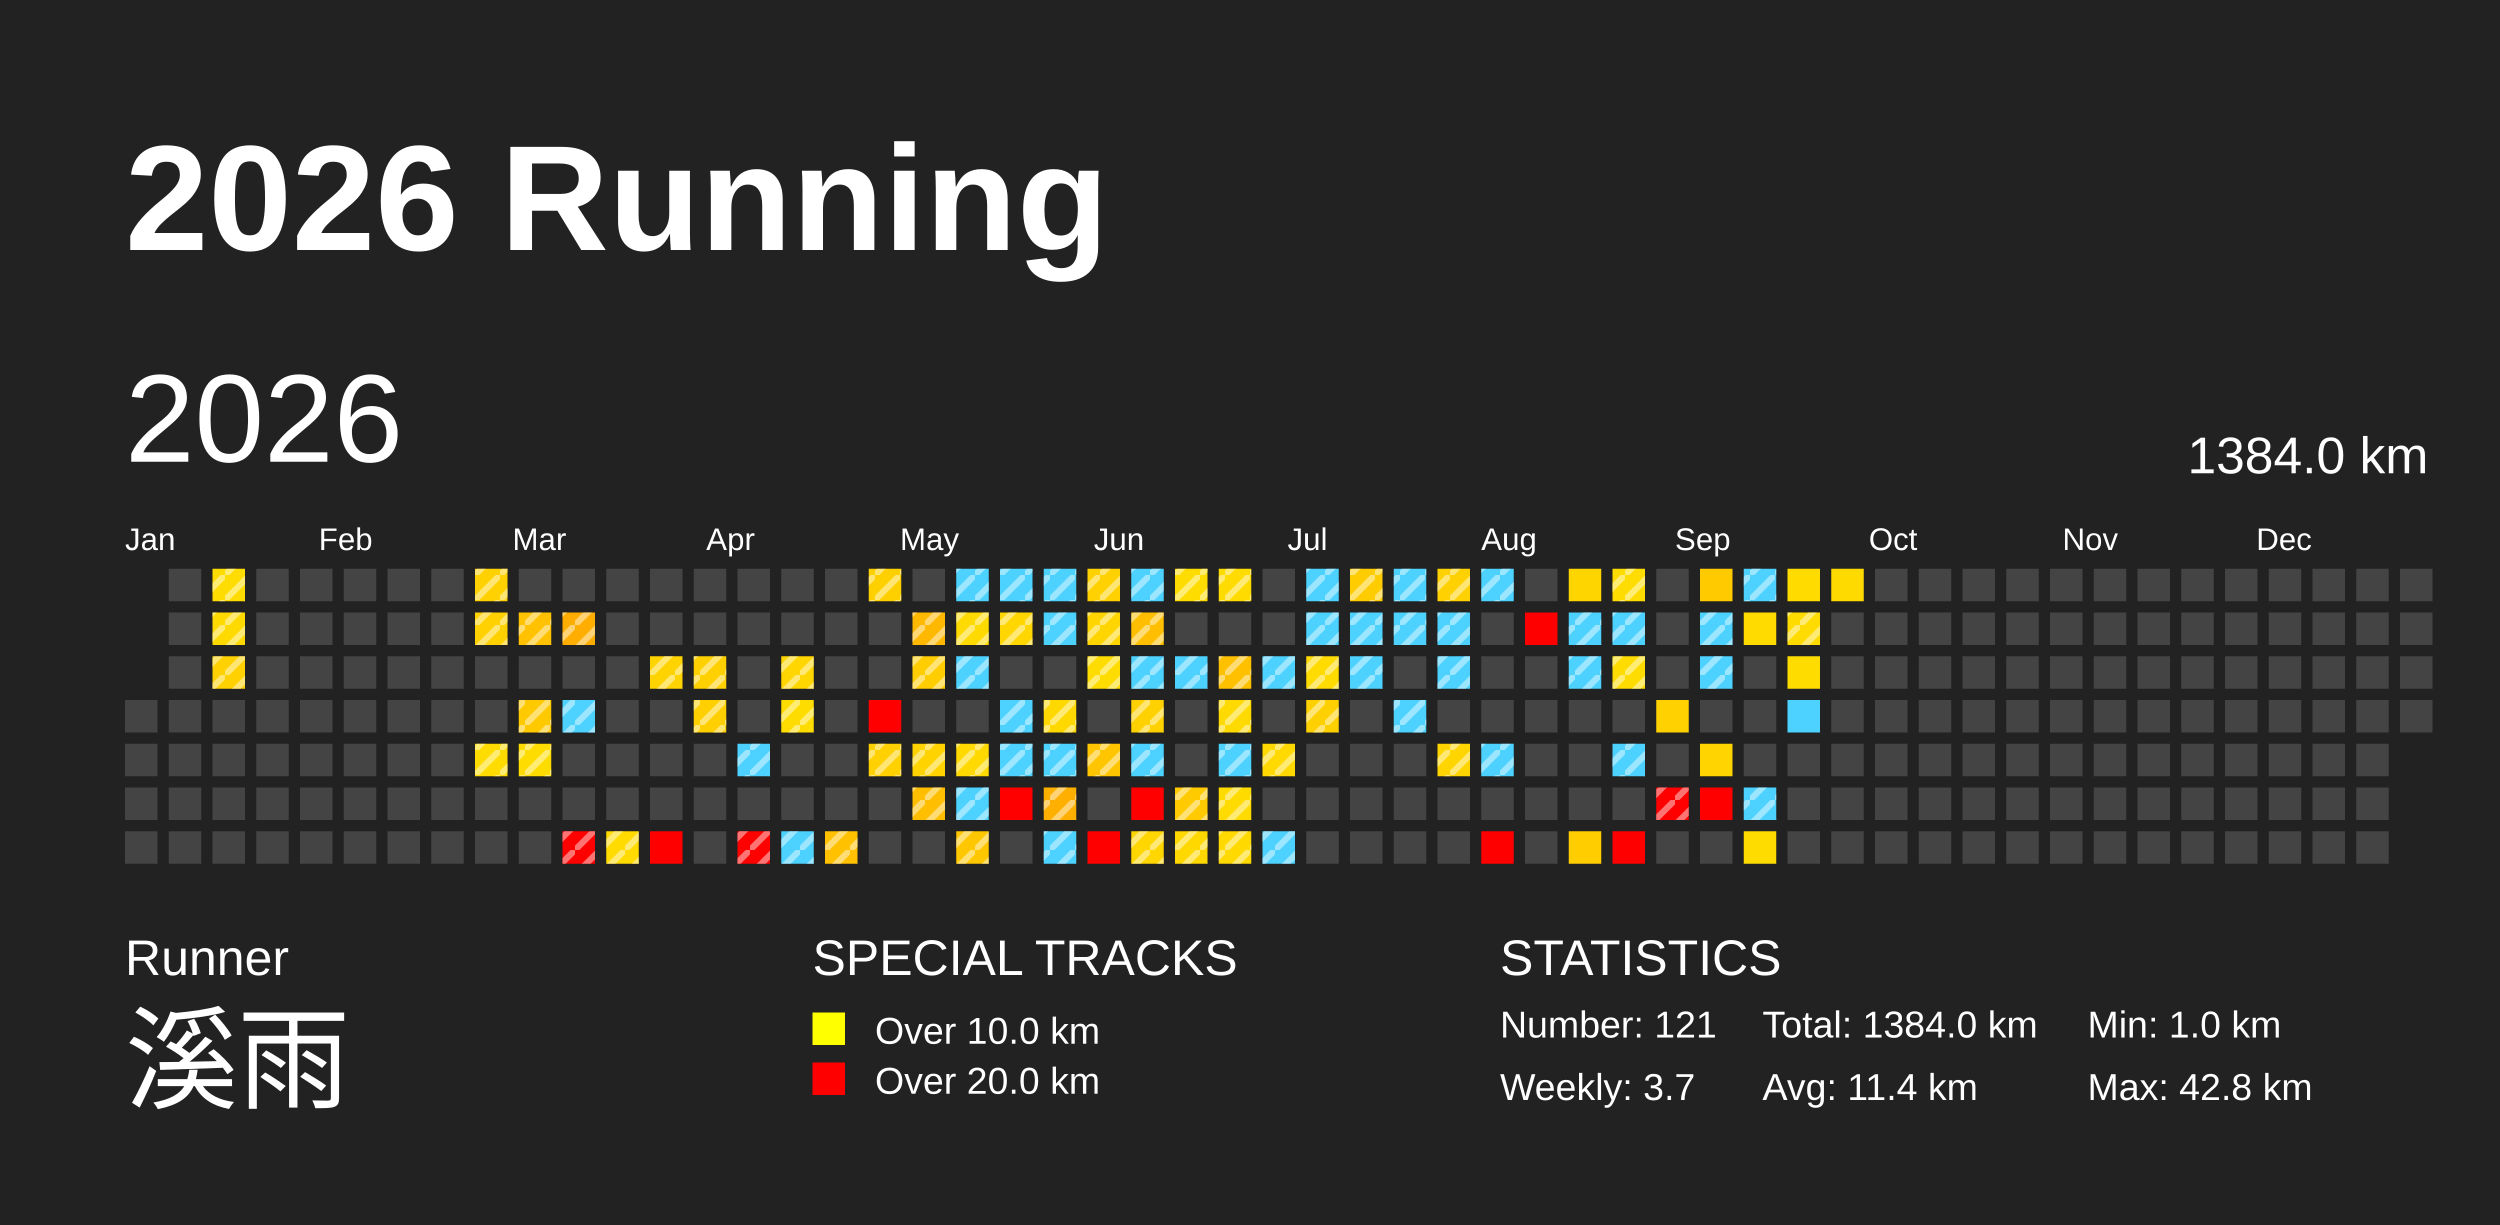
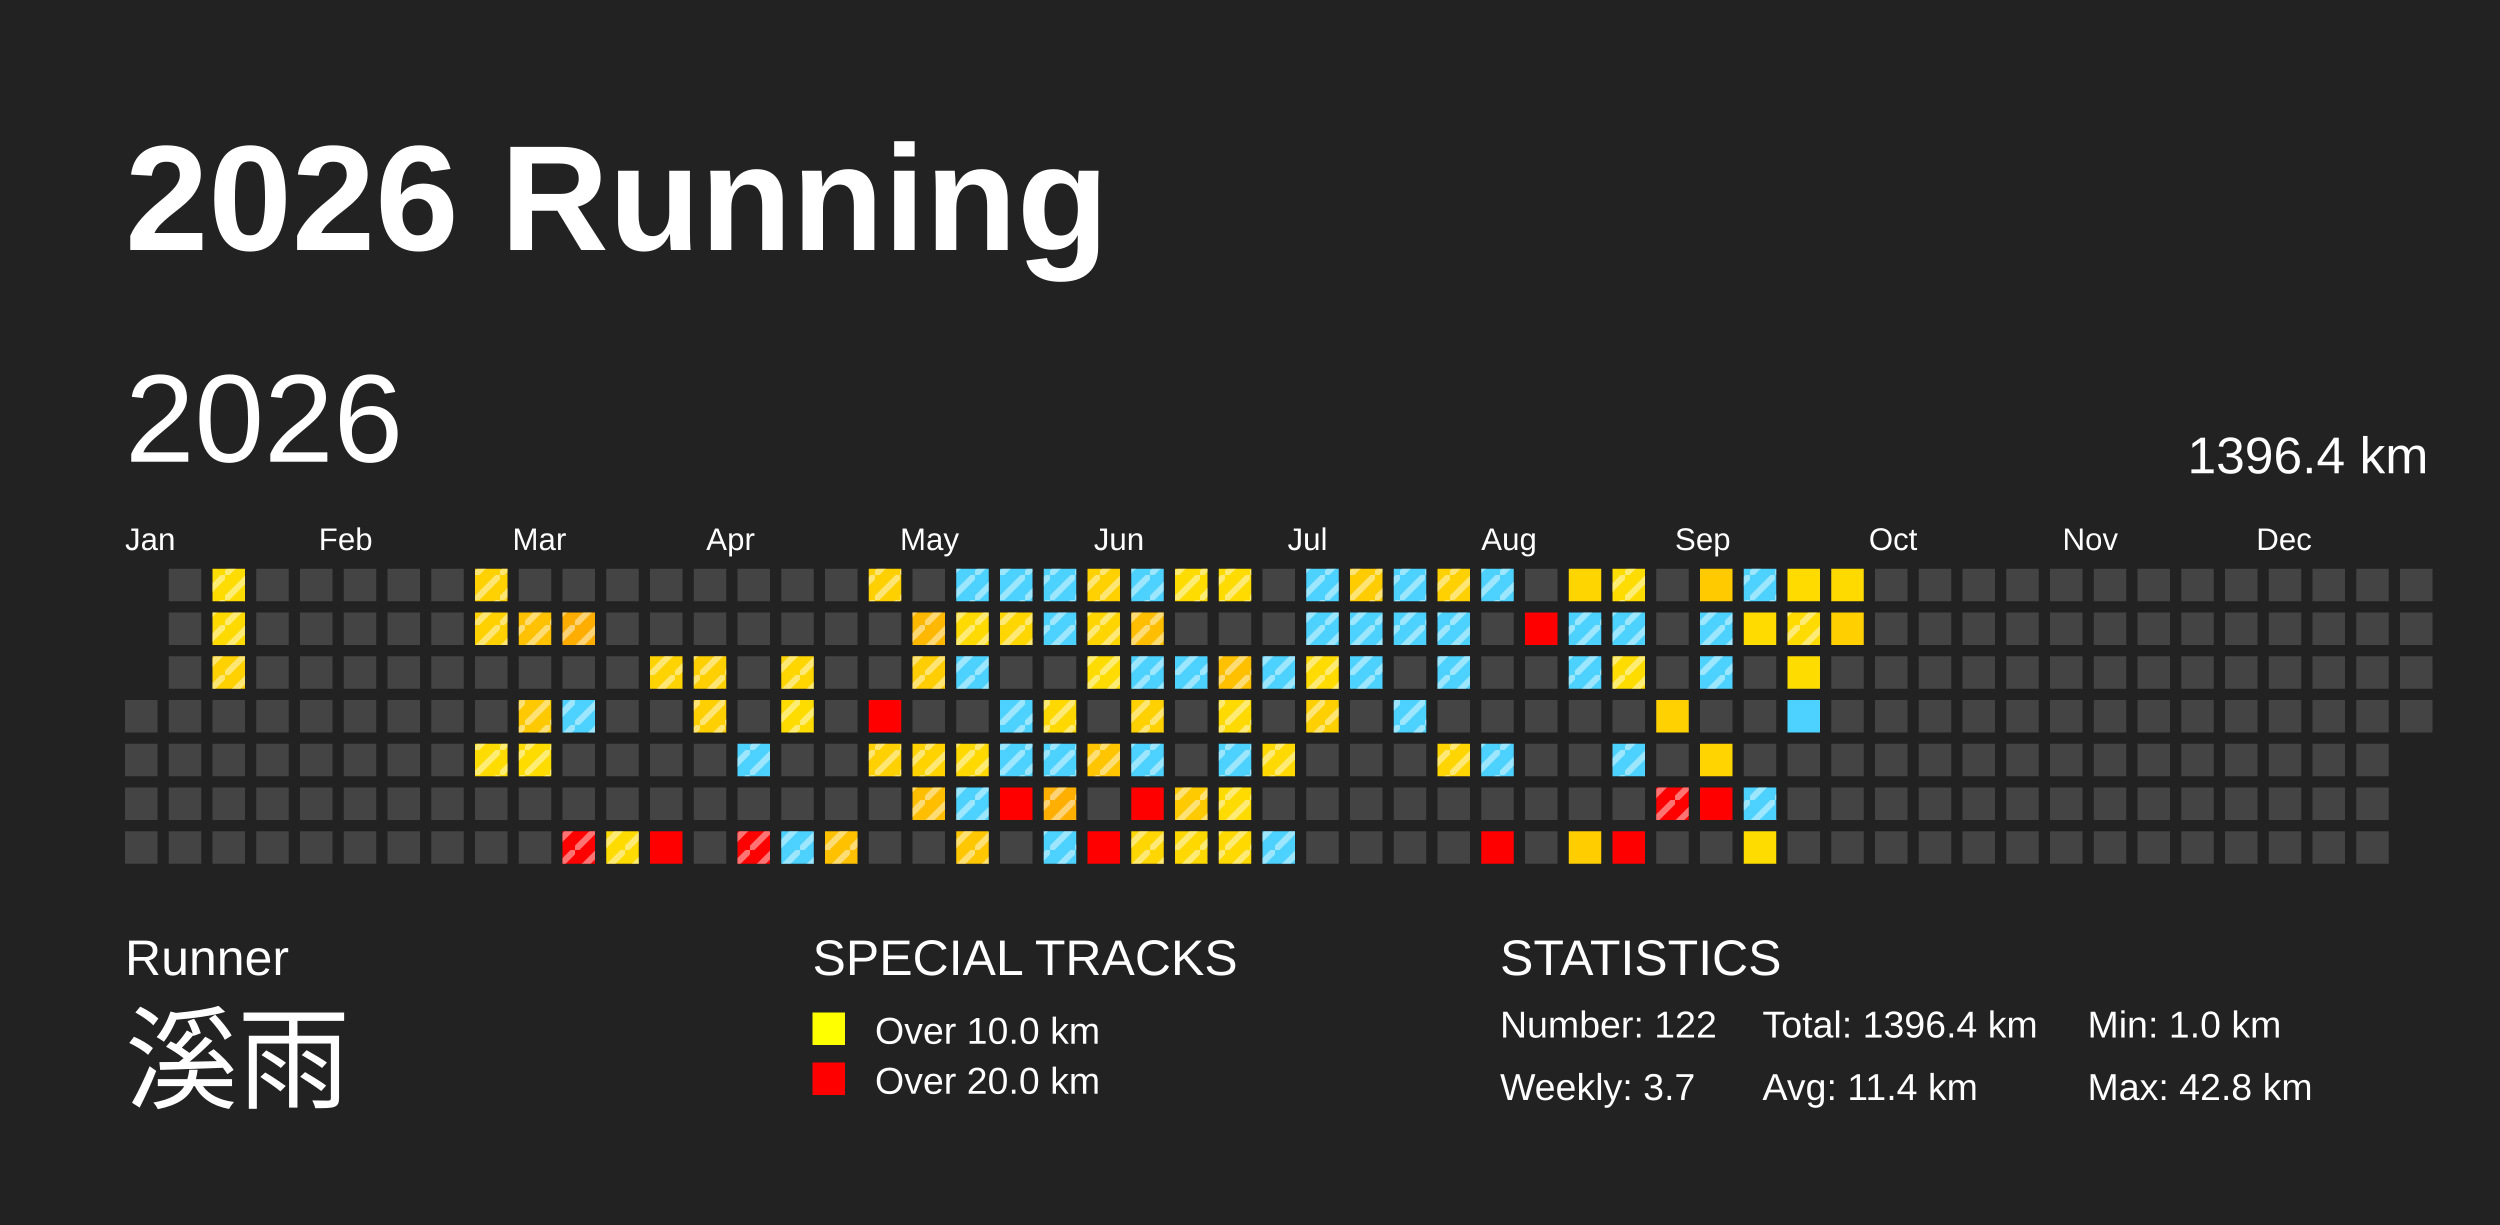
<svg xmlns="http://www.w3.org/2000/svg" baseProfile="full" height="98mm" version="1.1" viewBox="0,0,200,98" width="200mm">
  <defs>
    <pattern height="2" id="indoor-stripe" patternUnits="userSpaceOnUse" width="2">
      <line stroke="white" stroke-opacity="0.45" stroke-width="0.5" x1="0" x2="2" y1="2" y2="0" />
    </pattern>
  </defs>
  <rect fill="#222222" height="98" width="200" x="0" y="0" />
  <text fill="#FFFFFF" style="font-size:12px; font-family:Arial; font-weight:bold;" x="10" y="20">2026 Running</text>
  <text fill="#FFFFFF" style="font-size:4px; font-family:Arial" x="10" y="78">Runner</text>
  <text fill="#FFFFFF" style="font-size:9px; font-family:Arial" x="10" y="88">溪雨</text>
  <text fill="#FFFFFF" style="font-size:4px; font-family:Arial" x="65" y="78">SPECIAL TRACKS</text>
  <rect fill="yellow" height="2.6" width="2.6" x="65" y="81" />
  <text fill="#FFFFFF" style="font-size:3px; font-family:Arial" x="70" y="83.5">Over 10.0 km</text>
  <rect fill="red" height="2.6" width="2.6" x="65" y="85" />
  <text fill="#FFFFFF" style="font-size:3px; font-family:Arial" x="70" y="87.5">Over 20.0 km</text>
  <text fill="#FFFFFF" style="font-size:4px; font-family:Arial" x="120" y="78">STATISTICS</text>
-   <text fill="#FFFFFF" style="font-size:3px; font-family:Arial" x="120" y="83">Number: 121</text>
+   <text fill="#FFFFFF" style="font-size:3px; font-family:Arial" x="120" y="83">Number: 122</text>
  <text fill="#FFFFFF" style="font-size:3px; font-family:Arial" x="120" y="88">Weekly: 3.7</text>
-   <text fill="#FFFFFF" style="font-size:3px; font-family:Arial" x="141" y="83">Total: 1384.0 km</text>
+   <text fill="#FFFFFF" style="font-size:3px; font-family:Arial" x="141" y="83">Total: 1396.4 km</text>
  <text fill="#FFFFFF" style="font-size:3px; font-family:Arial" x="141" y="88">Avg: 11.4 km</text>
  <text fill="#FFFFFF" style="font-size:3px; font-family:Arial" x="167" y="83">Min: 1.0 km</text>
  <text fill="#FFFFFF" style="font-size:3px; font-family:Arial" x="167" y="88">Max: 42.8 km</text>
  <text dominant-baseline="hanging" fill="#FFFFFF" style="font-size:10.0px; font-family:Arial;" x="10" y="30">2026</text>
-   <text dominant-baseline="hanging" fill="#FFFFFF" style="font-size:4.125px; font-family:Arial;" x="175" y="35">1384.0 km</text>
+   <text dominant-baseline="hanging" fill="#FFFFFF" style="font-size:4.125px; font-family:Arial;" x="175" y="35">1396.4 km</text>
  <text fill="#FFFFFF" style="font-size:2.5px; font-family:Arial" x="10.0" y="44">Jan</text>
  <text fill="#FFFFFF" style="font-size:2.5px; font-family:Arial" x="25.5" y="44">Feb</text>
  <text fill="#FFFFFF" style="font-size:2.5px; font-family:Arial" x="41.0" y="44">Mar</text>
  <text fill="#FFFFFF" style="font-size:2.5px; font-family:Arial" x="56.5" y="44">Apr</text>
  <text fill="#FFFFFF" style="font-size:2.5px; font-family:Arial" x="72.0" y="44">May</text>
  <text fill="#FFFFFF" style="font-size:2.5px; font-family:Arial" x="87.5" y="44">Jun</text>
  <text fill="#FFFFFF" style="font-size:2.5px; font-family:Arial" x="103.0" y="44">Jul</text>
  <text fill="#FFFFFF" style="font-size:2.5px; font-family:Arial" x="118.5" y="44">Aug</text>
  <text fill="#FFFFFF" style="font-size:2.5px; font-family:Arial" x="134.0" y="44">Sep</text>
  <text fill="#FFFFFF" style="font-size:2.5px; font-family:Arial" x="149.5" y="44">Oct</text>
  <text fill="#FFFFFF" style="font-size:2.5px; font-family:Arial" x="165.0" y="44">Nov</text>
  <text fill="#FFFFFF" style="font-size:2.5px; font-family:Arial" x="180.5" y="44">Dec</text>
  <rect fill="#444444" height="2.6" width="2.6" x="10.0" y="56.0" />
  <rect fill="#444444" height="2.6" width="2.6" x="10.0" y="59.5" />
  <rect fill="#444444" height="2.6" width="2.6" x="10.0" y="63.0" />
  <rect fill="#444444" height="2.6" width="2.6" x="10.0" y="66.5" />
  <rect fill="#444444" height="2.6" width="2.6" x="13.5" y="45.5" />
  <rect fill="#444444" height="2.6" width="2.6" x="13.5" y="49.0" />
  <rect fill="#444444" height="2.6" width="2.6" x="13.5" y="52.5" />
  <rect fill="#444444" height="2.6" width="2.6" x="13.5" y="56.0" />
  <rect fill="#444444" height="2.6" width="2.6" x="13.5" y="59.5" />
  <rect fill="#444444" height="2.6" width="2.6" x="13.5" y="63.0" />
  <rect fill="#444444" height="2.6" width="2.6" x="13.5" y="66.5" />
  <rect fill="#ffdc00" height="2.6" width="2.6" x="17.0" y="45.5" />
  <rect fill="url(#indoor-stripe)" height="2.6" style="pointer-events: none;" width="2.6" x="17.0" y="45.5" />
  <rect fill="#ffda00" height="2.6" width="2.6" x="17.0" y="49.0" />
  <rect fill="url(#indoor-stripe)" height="2.6" style="pointer-events: none;" width="2.6" x="17.0" y="49.0" />
  <rect fill="#ffd100" height="2.6" width="2.6" x="17.0" y="52.5" />
  <rect fill="url(#indoor-stripe)" height="2.6" style="pointer-events: none;" width="2.6" x="17.0" y="52.5" />
  <rect fill="#444444" height="2.6" width="2.6" x="17.0" y="56.0" />
  <rect fill="#444444" height="2.6" width="2.6" x="17.0" y="59.5" />
  <rect fill="#444444" height="2.6" width="2.6" x="17.0" y="63.0" />
  <rect fill="#444444" height="2.6" width="2.6" x="17.0" y="66.5" />
  <rect fill="#444444" height="2.6" width="2.6" x="20.5" y="45.5" />
  <rect fill="#444444" height="2.6" width="2.6" x="20.5" y="49.0" />
  <rect fill="#444444" height="2.6" width="2.6" x="20.5" y="52.5" />
  <rect fill="#444444" height="2.6" width="2.6" x="20.5" y="56.0" />
  <rect fill="#444444" height="2.6" width="2.6" x="20.5" y="59.5" />
  <rect fill="#444444" height="2.6" width="2.6" x="20.5" y="63.0" />
  <rect fill="#444444" height="2.6" width="2.6" x="20.5" y="66.5" />
  <rect fill="#444444" height="2.6" width="2.6" x="24.0" y="45.5" />
  <rect fill="#444444" height="2.6" width="2.6" x="24.0" y="49.0" />
  <rect fill="#444444" height="2.6" width="2.6" x="24.0" y="52.5" />
  <rect fill="#444444" height="2.6" width="2.6" x="24.0" y="56.0" />
  <rect fill="#444444" height="2.6" width="2.6" x="24.0" y="59.5" />
  <rect fill="#444444" height="2.6" width="2.6" x="24.0" y="63.0" />
  <rect fill="#444444" height="2.6" width="2.6" x="24.0" y="66.5" />
  <rect fill="#444444" height="2.6" width="2.6" x="27.5" y="45.5" />
  <rect fill="#444444" height="2.6" width="2.6" x="27.5" y="49.0" />
  <rect fill="#444444" height="2.6" width="2.6" x="27.5" y="52.5" />
  <rect fill="#444444" height="2.6" width="2.6" x="27.5" y="56.0" />
  <rect fill="#444444" height="2.6" width="2.6" x="27.5" y="59.5" />
  <rect fill="#444444" height="2.6" width="2.6" x="27.5" y="63.0" />
  <rect fill="#444444" height="2.6" width="2.6" x="27.5" y="66.5" />
  <rect fill="#444444" height="2.6" width="2.6" x="31.0" y="45.5" />
  <rect fill="#444444" height="2.6" width="2.6" x="31.0" y="49.0" />
  <rect fill="#444444" height="2.6" width="2.6" x="31.0" y="52.5" />
  <rect fill="#444444" height="2.6" width="2.6" x="31.0" y="56.0" />
  <rect fill="#444444" height="2.6" width="2.6" x="31.0" y="59.5" />
  <rect fill="#444444" height="2.6" width="2.6" x="31.0" y="63.0" />
  <rect fill="#444444" height="2.6" width="2.6" x="31.0" y="66.5" />
  <rect fill="#444444" height="2.6" width="2.6" x="34.5" y="45.5" />
  <rect fill="#444444" height="2.6" width="2.6" x="34.5" y="49.0" />
  <rect fill="#444444" height="2.6" width="2.6" x="34.5" y="52.5" />
  <rect fill="#444444" height="2.6" width="2.6" x="34.5" y="56.0" />
  <rect fill="#444444" height="2.6" width="2.6" x="34.5" y="59.5" />
  <rect fill="#444444" height="2.6" width="2.6" x="34.5" y="63.0" />
  <rect fill="#444444" height="2.6" width="2.6" x="34.5" y="66.5" />
  <rect fill="#ffd100" height="2.6" width="2.6" x="38.0" y="45.5" />
  <rect fill="url(#indoor-stripe)" height="2.6" style="pointer-events: none;" width="2.6" x="38.0" y="45.5" />
  <rect fill="#ffd100" height="2.6" width="2.6" x="38.0" y="49.0" />
  <rect fill="url(#indoor-stripe)" height="2.6" style="pointer-events: none;" width="2.6" x="38.0" y="49.0" />
  <rect fill="#444444" height="2.6" width="2.6" x="38.0" y="52.5" />
  <rect fill="#444444" height="2.6" width="2.6" x="38.0" y="56.0" />
  <rect fill="#ffdc00" height="2.6" width="2.6" x="38.0" y="59.5" />
  <rect fill="url(#indoor-stripe)" height="2.6" style="pointer-events: none;" width="2.6" x="38.0" y="59.5" />
  <rect fill="#444444" height="2.6" width="2.6" x="38.0" y="63.0" />
  <rect fill="#444444" height="2.6" width="2.6" x="38.0" y="66.5" />
  <rect fill="#444444" height="2.6" width="2.6" x="41.5" y="45.5" />
  <rect fill="#ffc100" height="2.6" width="2.6" x="41.5" y="49.0" />
  <rect fill="url(#indoor-stripe)" height="2.6" style="pointer-events: none;" width="2.6" x="41.5" y="49.0" />
  <rect fill="#444444" height="2.6" width="2.6" x="41.5" y="52.5" />
  <rect fill="#ffc900" height="2.6" width="2.6" x="41.5" y="56.0" />
  <rect fill="url(#indoor-stripe)" height="2.6" style="pointer-events: none;" width="2.6" x="41.5" y="56.0" />
  <rect fill="#ffdc00" height="2.6" width="2.6" x="41.5" y="59.5" />
  <rect fill="url(#indoor-stripe)" height="2.6" style="pointer-events: none;" width="2.6" x="41.5" y="59.5" />
  <rect fill="#444444" height="2.6" width="2.6" x="41.5" y="63.0" />
  <rect fill="#444444" height="2.6" width="2.6" x="41.5" y="66.5" />
  <rect fill="#444444" height="2.6" width="2.6" x="45.0" y="45.5" />
  <rect fill="#ffad00" height="2.6" width="2.6" x="45.0" y="49.0" />
  <rect fill="url(#indoor-stripe)" height="2.6" style="pointer-events: none;" width="2.6" x="45.0" y="49.0" />
  <rect fill="#444444" height="2.6" width="2.6" x="45.0" y="52.5" />
  <rect fill="#4dd2ff" height="2.6" width="2.6" x="45.0" y="56.0" />
  <rect fill="url(#indoor-stripe)" height="2.6" style="pointer-events: none;" width="2.6" x="45.0" y="56.0" />
  <rect fill="#444444" height="2.6" width="2.6" x="45.0" y="59.5" />
  <rect fill="#444444" height="2.6" width="2.6" x="45.0" y="63.0" />
  <rect fill="red" height="2.6" width="2.6" x="45.0" y="66.5" />
  <rect fill="url(#indoor-stripe)" height="2.6" style="pointer-events: none;" width="2.6" x="45.0" y="66.5" />
  <rect fill="#444444" height="2.6" width="2.6" x="48.5" y="45.5" />
  <rect fill="#444444" height="2.6" width="2.6" x="48.5" y="49.0" />
  <rect fill="#444444" height="2.6" width="2.6" x="48.5" y="52.5" />
  <rect fill="#444444" height="2.6" width="2.6" x="48.5" y="56.0" />
  <rect fill="#444444" height="2.6" width="2.6" x="48.5" y="59.5" />
  <rect fill="#444444" height="2.6" width="2.6" x="48.5" y="63.0" />
  <rect fill="#ffdb00" height="2.6" width="2.6" x="48.5" y="66.5" />
  <rect fill="url(#indoor-stripe)" height="2.6" style="pointer-events: none;" width="2.6" x="48.5" y="66.5" />
  <rect fill="#444444" height="2.6" width="2.6" x="52.0" y="45.5" />
  <rect fill="#444444" height="2.6" width="2.6" x="52.0" y="49.0" />
  <rect fill="#ffd300" height="2.6" width="2.6" x="52.0" y="52.5" />
  <rect fill="url(#indoor-stripe)" height="2.6" style="pointer-events: none;" width="2.6" x="52.0" y="52.5" />
  <rect fill="#444444" height="2.6" width="2.6" x="52.0" y="56.0" />
  <rect fill="#444444" height="2.6" width="2.6" x="52.0" y="59.5" />
  <rect fill="#444444" height="2.6" width="2.6" x="52.0" y="63.0" />
  <rect fill="red" height="2.6" width="2.6" x="52.0" y="66.5" />
  <rect fill="#444444" height="2.6" width="2.6" x="55.5" y="45.5" />
  <rect fill="#444444" height="2.6" width="2.6" x="55.5" y="49.0" />
  <rect fill="#ffd000" height="2.6" width="2.6" x="55.5" y="52.5" />
  <rect fill="url(#indoor-stripe)" height="2.6" style="pointer-events: none;" width="2.6" x="55.5" y="52.5" />
  <rect fill="#ffcf00" height="2.6" width="2.6" x="55.5" y="56.0" />
  <rect fill="url(#indoor-stripe)" height="2.6" style="pointer-events: none;" width="2.6" x="55.5" y="56.0" />
  <rect fill="#444444" height="2.6" width="2.6" x="55.5" y="59.5" />
  <rect fill="#444444" height="2.6" width="2.6" x="55.5" y="63.0" />
  <rect fill="#444444" height="2.6" width="2.6" x="55.5" y="66.5" />
  <rect fill="#444444" height="2.6" width="2.6" x="59.0" y="45.5" />
  <rect fill="#444444" height="2.6" width="2.6" x="59.0" y="49.0" />
  <rect fill="#444444" height="2.6" width="2.6" x="59.0" y="52.5" />
  <rect fill="#444444" height="2.6" width="2.6" x="59.0" y="56.0" />
  <rect fill="#4dd2ff" height="2.6" width="2.6" x="59.0" y="59.5" />
  <rect fill="url(#indoor-stripe)" height="2.6" style="pointer-events: none;" width="2.6" x="59.0" y="59.5" />
  <rect fill="#444444" height="2.6" width="2.6" x="59.0" y="63.0" />
  <rect fill="red" height="2.6" width="2.6" x="59.0" y="66.5" />
  <rect fill="url(#indoor-stripe)" height="2.6" style="pointer-events: none;" width="2.6" x="59.0" y="66.5" />
  <rect fill="#444444" height="2.6" width="2.6" x="62.5" y="45.5" />
  <rect fill="#444444" height="2.6" width="2.6" x="62.5" y="49.0" />
  <rect fill="#ffd600" height="2.6" width="2.6" x="62.5" y="52.5" />
  <rect fill="url(#indoor-stripe)" height="2.6" style="pointer-events: none;" width="2.6" x="62.5" y="52.5" />
  <rect fill="#ffdc00" height="2.6" width="2.6" x="62.5" y="56.0" />
  <rect fill="url(#indoor-stripe)" height="2.6" style="pointer-events: none;" width="2.6" x="62.5" y="56.0" />
  <rect fill="#444444" height="2.6" width="2.6" x="62.5" y="59.5" />
  <rect fill="#444444" height="2.6" width="2.6" x="62.5" y="63.0" />
  <rect fill="#4dd2ff" height="2.6" width="2.6" x="62.5" y="66.5" />
  <rect fill="url(#indoor-stripe)" height="2.6" style="pointer-events: none;" width="2.6" x="62.5" y="66.5" />
  <rect fill="#444444" height="2.6" width="2.6" x="66.0" y="45.5" />
  <rect fill="#444444" height="2.6" width="2.6" x="66.0" y="49.0" />
  <rect fill="#444444" height="2.6" width="2.6" x="66.0" y="52.5" />
  <rect fill="#444444" height="2.6" width="2.6" x="66.0" y="56.0" />
  <rect fill="#444444" height="2.6" width="2.6" x="66.0" y="59.5" />
  <rect fill="#444444" height="2.6" width="2.6" x="66.0" y="63.0" />
  <rect fill="#ffc100" height="2.6" width="2.6" x="66.0" y="66.5" />
  <rect fill="url(#indoor-stripe)" height="2.6" style="pointer-events: none;" width="2.6" x="66.0" y="66.5" />
  <rect fill="#ffd000" height="2.6" width="2.6" x="69.5" y="45.5" />
  <rect fill="url(#indoor-stripe)" height="2.6" style="pointer-events: none;" width="2.6" x="69.5" y="45.5" />
  <rect fill="#444444" height="2.6" width="2.6" x="69.5" y="49.0" />
  <rect fill="#444444" height="2.6" width="2.6" x="69.5" y="52.5" />
  <rect fill="red" height="2.6" width="2.6" x="69.5" y="56.0" />
  <rect fill="#ffd100" height="2.6" width="2.6" x="69.5" y="59.5" />
  <rect fill="url(#indoor-stripe)" height="2.6" style="pointer-events: none;" width="2.6" x="69.5" y="59.5" />
  <rect fill="#444444" height="2.6" width="2.6" x="69.5" y="63.0" />
  <rect fill="#444444" height="2.6" width="2.6" x="69.5" y="66.5" />
  <rect fill="#444444" height="2.6" width="2.6" x="73.0" y="45.5" />
  <rect fill="#ffb800" height="2.6" width="2.6" x="73.0" y="49.0" />
  <rect fill="url(#indoor-stripe)" height="2.6" style="pointer-events: none;" width="2.6" x="73.0" y="49.0" />
  <rect fill="#ffcd00" height="2.6" width="2.6" x="73.0" y="52.5" />
  <rect fill="url(#indoor-stripe)" height="2.6" style="pointer-events: none;" width="2.6" x="73.0" y="52.5" />
  <rect fill="#444444" height="2.6" width="2.6" x="73.0" y="56.0" />
  <rect fill="#ffd300" height="2.6" width="2.6" x="73.0" y="59.5" />
  <rect fill="url(#indoor-stripe)" height="2.6" style="pointer-events: none;" width="2.6" x="73.0" y="59.5" />
  <rect fill="#ffbe00" height="2.6" width="2.6" x="73.0" y="63.0" />
  <rect fill="url(#indoor-stripe)" height="2.6" style="pointer-events: none;" width="2.6" x="73.0" y="63.0" />
  <rect fill="#444444" height="2.6" width="2.6" x="73.0" y="66.5" />
  <rect fill="#4dd2ff" height="2.6" width="2.6" x="76.5" y="45.5" />
  <rect fill="url(#indoor-stripe)" height="2.6" style="pointer-events: none;" width="2.6" x="76.5" y="45.5" />
  <rect fill="#ffda00" height="2.6" width="2.6" x="76.5" y="49.0" />
  <rect fill="url(#indoor-stripe)" height="2.6" style="pointer-events: none;" width="2.6" x="76.5" y="49.0" />
  <rect fill="#4dd2ff" height="2.6" width="2.6" x="76.5" y="52.5" />
  <rect fill="url(#indoor-stripe)" height="2.6" style="pointer-events: none;" width="2.6" x="76.5" y="52.5" />
  <rect fill="#444444" height="2.6" width="2.6" x="76.5" y="56.0" />
  <rect fill="#ffd900" height="2.6" width="2.6" x="76.5" y="59.5" />
  <rect fill="url(#indoor-stripe)" height="2.6" style="pointer-events: none;" width="2.6" x="76.5" y="59.5" />
  <rect fill="#4dd2ff" height="2.6" width="2.6" x="76.5" y="63.0" />
  <rect fill="url(#indoor-stripe)" height="2.6" style="pointer-events: none;" width="2.6" x="76.5" y="63.0" />
  <rect fill="#ffc700" height="2.6" width="2.6" x="76.5" y="66.5" />
  <rect fill="url(#indoor-stripe)" height="2.6" style="pointer-events: none;" width="2.6" x="76.5" y="66.5" />
  <rect fill="#4dd2ff" height="2.6" width="2.6" x="80.0" y="45.5" />
  <rect fill="url(#indoor-stripe)" height="2.6" style="pointer-events: none;" width="2.6" x="80.0" y="45.5" />
  <rect fill="#ffd600" height="2.6" width="2.6" x="80.0" y="49.0" />
  <rect fill="url(#indoor-stripe)" height="2.6" style="pointer-events: none;" width="2.6" x="80.0" y="49.0" />
  <rect fill="#444444" height="2.6" width="2.6" x="80.0" y="52.5" />
  <rect fill="#4dd2ff" height="2.6" width="2.6" x="80.0" y="56.0" />
  <rect fill="url(#indoor-stripe)" height="2.6" style="pointer-events: none;" width="2.6" x="80.0" y="56.0" />
  <rect fill="#4dd2ff" height="2.6" width="2.6" x="80.0" y="59.5" />
  <rect fill="url(#indoor-stripe)" height="2.6" style="pointer-events: none;" width="2.6" x="80.0" y="59.5" />
  <rect fill="red" height="2.6" width="2.6" x="80.0" y="63.0" />
  <rect fill="#444444" height="2.6" width="2.6" x="80.0" y="66.5" />
  <rect fill="#4dd2ff" height="2.6" width="2.6" x="83.5" y="45.5" />
  <rect fill="url(#indoor-stripe)" height="2.6" style="pointer-events: none;" width="2.6" x="83.5" y="45.5" />
  <rect fill="#4dd2ff" height="2.6" width="2.6" x="83.5" y="49.0" />
  <rect fill="url(#indoor-stripe)" height="2.6" style="pointer-events: none;" width="2.6" x="83.5" y="49.0" />
  <rect fill="#444444" height="2.6" width="2.6" x="83.5" y="52.5" />
  <rect fill="#ffd800" height="2.6" width="2.6" x="83.5" y="56.0" />
  <rect fill="url(#indoor-stripe)" height="2.6" style="pointer-events: none;" width="2.6" x="83.5" y="56.0" />
  <rect fill="#4dd2ff" height="2.6" width="2.6" x="83.5" y="59.5" />
  <rect fill="url(#indoor-stripe)" height="2.6" style="pointer-events: none;" width="2.6" x="83.5" y="59.5" />
  <rect fill="#ffaf00" height="2.6" width="2.6" x="83.5" y="63.0" />
  <rect fill="url(#indoor-stripe)" height="2.6" style="pointer-events: none;" width="2.6" x="83.5" y="63.0" />
  <rect fill="#4dd2ff" height="2.6" width="2.6" x="83.5" y="66.5" />
  <rect fill="url(#indoor-stripe)" height="2.6" style="pointer-events: none;" width="2.6" x="83.5" y="66.5" />
  <rect fill="#ffd100" height="2.6" width="2.6" x="87.0" y="45.5" />
  <rect fill="url(#indoor-stripe)" height="2.6" style="pointer-events: none;" width="2.6" x="87.0" y="45.5" />
  <rect fill="#ffd500" height="2.6" width="2.6" x="87.0" y="49.0" />
  <rect fill="url(#indoor-stripe)" height="2.6" style="pointer-events: none;" width="2.6" x="87.0" y="49.0" />
  <rect fill="#ffdc00" height="2.6" width="2.6" x="87.0" y="52.5" />
  <rect fill="url(#indoor-stripe)" height="2.6" style="pointer-events: none;" width="2.6" x="87.0" y="52.5" />
  <rect fill="#444444" height="2.6" width="2.6" x="87.0" y="56.0" />
  <rect fill="#ffc500" height="2.6" width="2.6" x="87.0" y="59.5" />
  <rect fill="url(#indoor-stripe)" height="2.6" style="pointer-events: none;" width="2.6" x="87.0" y="59.5" />
  <rect fill="#444444" height="2.6" width="2.6" x="87.0" y="63.0" />
  <rect fill="red" height="2.6" width="2.6" x="87.0" y="66.5" />
  <rect fill="#4dd2ff" height="2.6" width="2.6" x="90.5" y="45.5" />
  <rect fill="url(#indoor-stripe)" height="2.6" style="pointer-events: none;" width="2.6" x="90.5" y="45.5" />
  <rect fill="#ffbf00" height="2.6" width="2.6" x="90.5" y="49.0" />
  <rect fill="url(#indoor-stripe)" height="2.6" style="pointer-events: none;" width="2.6" x="90.5" y="49.0" />
  <rect fill="#4dd2ff" height="2.6" width="2.6" x="90.5" y="52.5" />
  <rect fill="url(#indoor-stripe)" height="2.6" style="pointer-events: none;" width="2.6" x="90.5" y="52.5" />
  <rect fill="#ffd100" height="2.6" width="2.6" x="90.5" y="56.0" />
  <rect fill="url(#indoor-stripe)" height="2.6" style="pointer-events: none;" width="2.6" x="90.5" y="56.0" />
  <rect fill="#4dd2ff" height="2.6" width="2.6" x="90.5" y="59.5" />
  <rect fill="url(#indoor-stripe)" height="2.6" style="pointer-events: none;" width="2.6" x="90.5" y="59.5" />
  <rect fill="red" height="2.6" width="2.6" x="90.5" y="63.0" />
  <rect fill="#ffd600" height="2.6" width="2.6" x="90.5" y="66.5" />
  <rect fill="url(#indoor-stripe)" height="2.6" style="pointer-events: none;" width="2.6" x="90.5" y="66.5" />
  <rect fill="#ffdc00" height="2.6" width="2.6" x="94.0" y="45.5" />
  <rect fill="url(#indoor-stripe)" height="2.6" style="pointer-events: none;" width="2.6" x="94.0" y="45.5" />
  <rect fill="#444444" height="2.6" width="2.6" x="94.0" y="49.0" />
  <rect fill="#4dd2ff" height="2.6" width="2.6" x="94.0" y="52.5" />
  <rect fill="url(#indoor-stripe)" height="2.6" style="pointer-events: none;" width="2.6" x="94.0" y="52.5" />
  <rect fill="#444444" height="2.6" width="2.6" x="94.0" y="56.0" />
  <rect fill="#444444" height="2.6" width="2.6" x="94.0" y="59.5" />
  <rect fill="#ffca00" height="2.6" width="2.6" x="94.0" y="63.0" />
  <rect fill="url(#indoor-stripe)" height="2.6" style="pointer-events: none;" width="2.6" x="94.0" y="63.0" />
  <rect fill="#ffd800" height="2.6" width="2.6" x="94.0" y="66.5" />
  <rect fill="url(#indoor-stripe)" height="2.6" style="pointer-events: none;" width="2.6" x="94.0" y="66.5" />
  <rect fill="#ffdb00" height="2.6" width="2.6" x="97.5" y="45.5" />
  <rect fill="url(#indoor-stripe)" height="2.6" style="pointer-events: none;" width="2.6" x="97.5" y="45.5" />
  <rect fill="#444444" height="2.6" width="2.6" x="97.5" y="49.0" />
  <rect fill="#ffc000" height="2.6" width="2.6" x="97.5" y="52.5" />
  <rect fill="url(#indoor-stripe)" height="2.6" style="pointer-events: none;" width="2.6" x="97.5" y="52.5" />
  <rect fill="#ffda00" height="2.6" width="2.6" x="97.5" y="56.0" />
  <rect fill="url(#indoor-stripe)" height="2.6" style="pointer-events: none;" width="2.6" x="97.5" y="56.0" />
  <rect fill="#4dd2ff" height="2.6" width="2.6" x="97.5" y="59.5" />
  <rect fill="url(#indoor-stripe)" height="2.6" style="pointer-events: none;" width="2.6" x="97.5" y="59.5" />
  <rect fill="#ffdb00" height="2.6" width="2.6" x="97.5" y="63.0" />
  <rect fill="url(#indoor-stripe)" height="2.6" style="pointer-events: none;" width="2.6" x="97.5" y="63.0" />
  <rect fill="#ffd900" height="2.6" width="2.6" x="97.5" y="66.5" />
  <rect fill="url(#indoor-stripe)" height="2.6" style="pointer-events: none;" width="2.6" x="97.5" y="66.5" />
  <rect fill="#444444" height="2.6" width="2.6" x="101.0" y="45.5" />
  <rect fill="#444444" height="2.6" width="2.6" x="101.0" y="49.0" />
  <rect fill="#4dd2ff" height="2.6" width="2.6" x="101.0" y="52.5" />
  <rect fill="url(#indoor-stripe)" height="2.6" style="pointer-events: none;" width="2.6" x="101.0" y="52.5" />
  <rect fill="#444444" height="2.6" width="2.6" x="101.0" y="56.0" />
  <rect fill="#ffd900" height="2.6" width="2.6" x="101.0" y="59.5" />
  <rect fill="url(#indoor-stripe)" height="2.6" style="pointer-events: none;" width="2.6" x="101.0" y="59.5" />
  <rect fill="#444444" height="2.6" width="2.6" x="101.0" y="63.0" />
  <rect fill="#4dd2ff" height="2.6" width="2.6" x="101.0" y="66.5" />
  <rect fill="url(#indoor-stripe)" height="2.6" style="pointer-events: none;" width="2.6" x="101.0" y="66.5" />
  <rect fill="#4dd2ff" height="2.6" width="2.6" x="104.5" y="45.5" />
  <rect fill="url(#indoor-stripe)" height="2.6" style="pointer-events: none;" width="2.6" x="104.5" y="45.5" />
  <rect fill="#4dd2ff" height="2.6" width="2.6" x="104.5" y="49.0" />
  <rect fill="url(#indoor-stripe)" height="2.6" style="pointer-events: none;" width="2.6" x="104.5" y="49.0" />
  <rect fill="#ffdb00" height="2.6" width="2.6" x="104.5" y="52.5" />
  <rect fill="url(#indoor-stripe)" height="2.6" style="pointer-events: none;" width="2.6" x="104.5" y="52.5" />
  <rect fill="#ffd000" height="2.6" width="2.6" x="104.5" y="56.0" />
  <rect fill="url(#indoor-stripe)" height="2.6" style="pointer-events: none;" width="2.6" x="104.5" y="56.0" />
  <rect fill="#444444" height="2.6" width="2.6" x="104.5" y="59.5" />
  <rect fill="#444444" height="2.6" width="2.6" x="104.5" y="63.0" />
  <rect fill="#444444" height="2.6" width="2.6" x="104.5" y="66.5" />
  <rect fill="#ffcc00" height="2.6" width="2.6" x="108.0" y="45.5" />
  <rect fill="url(#indoor-stripe)" height="2.6" style="pointer-events: none;" width="2.6" x="108.0" y="45.5" />
  <rect fill="#4dd2ff" height="2.6" width="2.6" x="108.0" y="49.0" />
  <rect fill="url(#indoor-stripe)" height="2.6" style="pointer-events: none;" width="2.6" x="108.0" y="49.0" />
  <rect fill="#4dd2ff" height="2.6" width="2.6" x="108.0" y="52.5" />
  <rect fill="url(#indoor-stripe)" height="2.6" style="pointer-events: none;" width="2.6" x="108.0" y="52.5" />
  <rect fill="#444444" height="2.6" width="2.6" x="108.0" y="56.0" />
  <rect fill="#444444" height="2.6" width="2.6" x="108.0" y="59.5" />
  <rect fill="#444444" height="2.6" width="2.6" x="108.0" y="63.0" />
  <rect fill="#444444" height="2.6" width="2.6" x="108.0" y="66.5" />
  <rect fill="#4dd2ff" height="2.6" width="2.6" x="111.5" y="45.5" />
  <rect fill="url(#indoor-stripe)" height="2.6" style="pointer-events: none;" width="2.6" x="111.5" y="45.5" />
  <rect fill="#4dd2ff" height="2.6" width="2.6" x="111.5" y="49.0" />
  <rect fill="url(#indoor-stripe)" height="2.6" style="pointer-events: none;" width="2.6" x="111.5" y="49.0" />
  <rect fill="#444444" height="2.6" width="2.6" x="111.5" y="52.5" />
  <rect fill="#4dd2ff" height="2.6" width="2.6" x="111.5" y="56.0" />
  <rect fill="url(#indoor-stripe)" height="2.6" style="pointer-events: none;" width="2.6" x="111.5" y="56.0" />
  <rect fill="#444444" height="2.6" width="2.6" x="111.5" y="59.5" />
  <rect fill="#444444" height="2.6" width="2.6" x="111.5" y="63.0" />
  <rect fill="#444444" height="2.6" width="2.6" x="111.5" y="66.5" />
  <rect fill="#ffd100" height="2.6" width="2.6" x="115.0" y="45.5" />
  <rect fill="url(#indoor-stripe)" height="2.6" style="pointer-events: none;" width="2.6" x="115.0" y="45.5" />
  <rect fill="#4dd2ff" height="2.6" width="2.6" x="115.0" y="49.0" />
  <rect fill="url(#indoor-stripe)" height="2.6" style="pointer-events: none;" width="2.6" x="115.0" y="49.0" />
  <rect fill="#4dd2ff" height="2.6" width="2.6" x="115.0" y="52.5" />
  <rect fill="url(#indoor-stripe)" height="2.6" style="pointer-events: none;" width="2.6" x="115.0" y="52.5" />
  <rect fill="#444444" height="2.6" width="2.6" x="115.0" y="56.0" />
  <rect fill="#ffd500" height="2.6" width="2.6" x="115.0" y="59.5" />
  <rect fill="url(#indoor-stripe)" height="2.6" style="pointer-events: none;" width="2.6" x="115.0" y="59.5" />
  <rect fill="#444444" height="2.6" width="2.6" x="115.0" y="63.0" />
  <rect fill="#444444" height="2.6" width="2.6" x="115.0" y="66.5" />
  <rect fill="#4dd2ff" height="2.6" width="2.6" x="118.5" y="45.5" />
  <rect fill="url(#indoor-stripe)" height="2.6" style="pointer-events: none;" width="2.6" x="118.5" y="45.5" />
  <rect fill="#444444" height="2.6" width="2.6" x="118.5" y="49.0" />
  <rect fill="#444444" height="2.6" width="2.6" x="118.5" y="52.5" />
  <rect fill="#444444" height="2.6" width="2.6" x="118.5" y="56.0" />
  <rect fill="#4dd2ff" height="2.6" width="2.6" x="118.5" y="59.5" />
  <rect fill="url(#indoor-stripe)" height="2.6" style="pointer-events: none;" width="2.6" x="118.5" y="59.5" />
  <rect fill="#444444" height="2.6" width="2.6" x="118.5" y="63.0" />
  <rect fill="red" height="2.6" width="2.6" x="118.5" y="66.5" />
  <rect fill="#444444" height="2.6" width="2.6" x="122.0" y="45.5" />
  <rect fill="red" height="2.6" width="2.6" x="122.0" y="49.0" />
  <rect fill="#444444" height="2.6" width="2.6" x="122.0" y="52.5" />
  <rect fill="#444444" height="2.6" width="2.6" x="122.0" y="56.0" />
  <rect fill="#444444" height="2.6" width="2.6" x="122.0" y="59.5" />
  <rect fill="#444444" height="2.6" width="2.6" x="122.0" y="63.0" />
  <rect fill="#444444" height="2.6" width="2.6" x="122.0" y="66.5" />
  <rect fill="#ffd500" height="2.6" width="2.6" x="125.5" y="45.5" />
  <rect fill="#4dd2ff" height="2.6" width="2.6" x="125.5" y="49.0" />
  <rect fill="url(#indoor-stripe)" height="2.6" style="pointer-events: none;" width="2.6" x="125.5" y="49.0" />
  <rect fill="#4dd2ff" height="2.6" width="2.6" x="125.5" y="52.5" />
  <rect fill="url(#indoor-stripe)" height="2.6" style="pointer-events: none;" width="2.6" x="125.5" y="52.5" />
  <rect fill="#444444" height="2.6" width="2.6" x="125.5" y="56.0" />
  <rect fill="#444444" height="2.6" width="2.6" x="125.5" y="59.5" />
  <rect fill="#444444" height="2.6" width="2.6" x="125.5" y="63.0" />
  <rect fill="#ffcd00" height="2.6" width="2.6" x="125.5" y="66.5" />
  <rect fill="#ffdc00" height="2.6" width="2.6" x="129.0" y="45.5" />
  <rect fill="url(#indoor-stripe)" height="2.6" style="pointer-events: none;" width="2.6" x="129.0" y="45.5" />
  <rect fill="#4dd2ff" height="2.6" width="2.6" x="129.0" y="49.0" />
  <rect fill="url(#indoor-stripe)" height="2.6" style="pointer-events: none;" width="2.6" x="129.0" y="49.0" />
  <rect fill="#ffdc00" height="2.6" width="2.6" x="129.0" y="52.5" />
  <rect fill="url(#indoor-stripe)" height="2.6" style="pointer-events: none;" width="2.6" x="129.0" y="52.5" />
  <rect fill="#444444" height="2.6" width="2.6" x="129.0" y="56.0" />
  <rect fill="#4dd2ff" height="2.6" width="2.6" x="129.0" y="59.5" />
  <rect fill="url(#indoor-stripe)" height="2.6" style="pointer-events: none;" width="2.6" x="129.0" y="59.5" />
  <rect fill="#444444" height="2.6" width="2.6" x="129.0" y="63.0" />
  <rect fill="red" height="2.6" width="2.6" x="129.0" y="66.5" />
  <rect fill="#444444" height="2.6" width="2.6" x="132.5" y="45.5" />
  <rect fill="#444444" height="2.6" width="2.6" x="132.5" y="49.0" />
  <rect fill="#444444" height="2.6" width="2.6" x="132.5" y="52.5" />
  <rect fill="#ffd100" height="2.6" width="2.6" x="132.5" y="56.0" />
  <rect fill="#444444" height="2.6" width="2.6" x="132.5" y="59.5" />
  <rect fill="red" height="2.6" width="2.6" x="132.5" y="63.0" />
  <rect fill="url(#indoor-stripe)" height="2.6" style="pointer-events: none;" width="2.6" x="132.5" y="63.0" />
  <rect fill="#444444" height="2.6" width="2.6" x="132.5" y="66.5" />
  <rect fill="#ffcb00" height="2.6" width="2.6" x="136.0" y="45.5" />
  <rect fill="#4dd2ff" height="2.6" width="2.6" x="136.0" y="49.0" />
  <rect fill="url(#indoor-stripe)" height="2.6" style="pointer-events: none;" width="2.6" x="136.0" y="49.0" />
  <rect fill="#4dd2ff" height="2.6" width="2.6" x="136.0" y="52.5" />
  <rect fill="url(#indoor-stripe)" height="2.6" style="pointer-events: none;" width="2.6" x="136.0" y="52.5" />
  <rect fill="#444444" height="2.6" width="2.6" x="136.0" y="56.0" />
  <rect fill="#ffd400" height="2.6" width="2.6" x="136.0" y="59.5" />
  <rect fill="red" height="2.6" width="2.6" x="136.0" y="63.0" />
  <rect fill="#444444" height="2.6" width="2.6" x="136.0" y="66.5" />
  <rect fill="#4dd2ff" height="2.6" width="2.6" x="139.5" y="45.5" />
  <rect fill="url(#indoor-stripe)" height="2.6" style="pointer-events: none;" width="2.6" x="139.5" y="45.5" />
  <rect fill="#ffdb00" height="2.6" width="2.6" x="139.5" y="49.0" />
  <rect fill="#444444" height="2.6" width="2.6" x="139.5" y="52.5" />
  <rect fill="#444444" height="2.6" width="2.6" x="139.5" y="56.0" />
  <rect fill="#444444" height="2.6" width="2.6" x="139.5" y="59.5" />
  <rect fill="#4dd2ff" height="2.6" width="2.6" x="139.5" y="63.0" />
  <rect fill="url(#indoor-stripe)" height="2.6" style="pointer-events: none;" width="2.6" x="139.5" y="63.0" />
  <rect fill="#ffdc00" height="2.6" width="2.6" x="139.5" y="66.5" />
  <rect fill="#ffdb00" height="2.6" width="2.6" x="143.0" y="45.5" />
  <rect fill="#ffdb00" height="2.6" width="2.6" x="143.0" y="49.0" />
  <rect fill="url(#indoor-stripe)" height="2.6" style="pointer-events: none;" width="2.6" x="143.0" y="49.0" />
  <rect fill="#ffdc00" height="2.6" width="2.6" x="143.0" y="52.5" />
  <rect fill="#4dd2ff" height="2.6" width="2.6" x="143.0" y="56.0" />
  <rect fill="#444444" height="2.6" width="2.6" x="143.0" y="59.5" />
  <rect fill="#444444" height="2.6" width="2.6" x="143.0" y="63.0" />
  <rect fill="#444444" height="2.6" width="2.6" x="143.0" y="66.5" />
  <rect fill="#ffda00" height="2.6" width="2.6" x="146.5" y="45.5" />
-   <rect fill="#444444" height="2.6" width="2.6" x="146.5" y="49.0" />
+   <rect fill="#ffcf00" height="2.6" width="2.6" x="146.5" y="49.0" />
  <rect fill="#444444" height="2.6" width="2.6" x="146.5" y="52.5" />
  <rect fill="#444444" height="2.6" width="2.6" x="146.5" y="56.0" />
  <rect fill="#444444" height="2.6" width="2.6" x="146.5" y="59.5" />
  <rect fill="#444444" height="2.6" width="2.6" x="146.5" y="63.0" />
  <rect fill="#444444" height="2.6" width="2.6" x="146.5" y="66.5" />
  <rect fill="#444444" height="2.6" width="2.6" x="150.0" y="45.5" />
  <rect fill="#444444" height="2.6" width="2.6" x="150.0" y="49.0" />
  <rect fill="#444444" height="2.6" width="2.6" x="150.0" y="52.5" />
  <rect fill="#444444" height="2.6" width="2.6" x="150.0" y="56.0" />
  <rect fill="#444444" height="2.6" width="2.6" x="150.0" y="59.5" />
  <rect fill="#444444" height="2.6" width="2.6" x="150.0" y="63.0" />
  <rect fill="#444444" height="2.6" width="2.6" x="150.0" y="66.5" />
  <rect fill="#444444" height="2.6" width="2.6" x="153.5" y="45.5" />
  <rect fill="#444444" height="2.6" width="2.6" x="153.5" y="49.0" />
  <rect fill="#444444" height="2.6" width="2.6" x="153.5" y="52.5" />
  <rect fill="#444444" height="2.6" width="2.6" x="153.5" y="56.0" />
  <rect fill="#444444" height="2.6" width="2.6" x="153.5" y="59.5" />
  <rect fill="#444444" height="2.6" width="2.6" x="153.5" y="63.0" />
  <rect fill="#444444" height="2.6" width="2.6" x="153.5" y="66.5" />
  <rect fill="#444444" height="2.6" width="2.6" x="157.0" y="45.5" />
  <rect fill="#444444" height="2.6" width="2.6" x="157.0" y="49.0" />
  <rect fill="#444444" height="2.6" width="2.6" x="157.0" y="52.5" />
  <rect fill="#444444" height="2.6" width="2.6" x="157.0" y="56.0" />
  <rect fill="#444444" height="2.6" width="2.6" x="157.0" y="59.5" />
  <rect fill="#444444" height="2.6" width="2.6" x="157.0" y="63.0" />
  <rect fill="#444444" height="2.6" width="2.6" x="157.0" y="66.5" />
  <rect fill="#444444" height="2.6" width="2.6" x="160.5" y="45.5" />
  <rect fill="#444444" height="2.6" width="2.6" x="160.5" y="49.0" />
  <rect fill="#444444" height="2.6" width="2.6" x="160.5" y="52.5" />
  <rect fill="#444444" height="2.6" width="2.6" x="160.5" y="56.0" />
  <rect fill="#444444" height="2.6" width="2.6" x="160.5" y="59.5" />
  <rect fill="#444444" height="2.6" width="2.6" x="160.5" y="63.0" />
  <rect fill="#444444" height="2.6" width="2.6" x="160.5" y="66.5" />
  <rect fill="#444444" height="2.6" width="2.6" x="164.0" y="45.5" />
  <rect fill="#444444" height="2.6" width="2.6" x="164.0" y="49.0" />
  <rect fill="#444444" height="2.6" width="2.6" x="164.0" y="52.5" />
  <rect fill="#444444" height="2.6" width="2.6" x="164.0" y="56.0" />
  <rect fill="#444444" height="2.6" width="2.6" x="164.0" y="59.5" />
  <rect fill="#444444" height="2.6" width="2.6" x="164.0" y="63.0" />
  <rect fill="#444444" height="2.6" width="2.6" x="164.0" y="66.5" />
  <rect fill="#444444" height="2.6" width="2.6" x="167.5" y="45.5" />
  <rect fill="#444444" height="2.6" width="2.6" x="167.5" y="49.0" />
  <rect fill="#444444" height="2.6" width="2.6" x="167.5" y="52.5" />
  <rect fill="#444444" height="2.6" width="2.6" x="167.5" y="56.0" />
  <rect fill="#444444" height="2.6" width="2.6" x="167.5" y="59.5" />
  <rect fill="#444444" height="2.6" width="2.6" x="167.5" y="63.0" />
  <rect fill="#444444" height="2.6" width="2.6" x="167.5" y="66.5" />
  <rect fill="#444444" height="2.6" width="2.6" x="171.0" y="45.5" />
  <rect fill="#444444" height="2.6" width="2.6" x="171.0" y="49.0" />
  <rect fill="#444444" height="2.6" width="2.6" x="171.0" y="52.5" />
  <rect fill="#444444" height="2.6" width="2.6" x="171.0" y="56.0" />
  <rect fill="#444444" height="2.6" width="2.6" x="171.0" y="59.5" />
  <rect fill="#444444" height="2.6" width="2.6" x="171.0" y="63.0" />
  <rect fill="#444444" height="2.6" width="2.6" x="171.0" y="66.5" />
  <rect fill="#444444" height="2.6" width="2.6" x="174.5" y="45.5" />
  <rect fill="#444444" height="2.6" width="2.6" x="174.5" y="49.0" />
  <rect fill="#444444" height="2.6" width="2.6" x="174.5" y="52.5" />
  <rect fill="#444444" height="2.6" width="2.6" x="174.5" y="56.0" />
  <rect fill="#444444" height="2.6" width="2.6" x="174.5" y="59.5" />
  <rect fill="#444444" height="2.6" width="2.6" x="174.5" y="63.0" />
  <rect fill="#444444" height="2.6" width="2.6" x="174.5" y="66.5" />
  <rect fill="#444444" height="2.6" width="2.6" x="178.0" y="45.5" />
  <rect fill="#444444" height="2.6" width="2.6" x="178.0" y="49.0" />
  <rect fill="#444444" height="2.6" width="2.6" x="178.0" y="52.5" />
  <rect fill="#444444" height="2.6" width="2.6" x="178.0" y="56.0" />
  <rect fill="#444444" height="2.6" width="2.6" x="178.0" y="59.5" />
  <rect fill="#444444" height="2.6" width="2.6" x="178.0" y="63.0" />
  <rect fill="#444444" height="2.6" width="2.6" x="178.0" y="66.5" />
  <rect fill="#444444" height="2.6" width="2.6" x="181.5" y="45.5" />
  <rect fill="#444444" height="2.6" width="2.6" x="181.5" y="49.0" />
  <rect fill="#444444" height="2.6" width="2.6" x="181.5" y="52.5" />
  <rect fill="#444444" height="2.6" width="2.6" x="181.5" y="56.0" />
  <rect fill="#444444" height="2.6" width="2.6" x="181.5" y="59.5" />
  <rect fill="#444444" height="2.6" width="2.6" x="181.5" y="63.0" />
  <rect fill="#444444" height="2.6" width="2.6" x="181.5" y="66.5" />
  <rect fill="#444444" height="2.6" width="2.6" x="185.0" y="45.5" />
  <rect fill="#444444" height="2.6" width="2.6" x="185.0" y="49.0" />
  <rect fill="#444444" height="2.6" width="2.6" x="185.0" y="52.5" />
  <rect fill="#444444" height="2.6" width="2.6" x="185.0" y="56.0" />
  <rect fill="#444444" height="2.6" width="2.6" x="185.0" y="59.5" />
  <rect fill="#444444" height="2.6" width="2.6" x="185.0" y="63.0" />
  <rect fill="#444444" height="2.6" width="2.6" x="185.0" y="66.5" />
  <rect fill="#444444" height="2.6" width="2.6" x="188.5" y="45.5" />
  <rect fill="#444444" height="2.6" width="2.6" x="188.5" y="49.0" />
  <rect fill="#444444" height="2.6" width="2.6" x="188.5" y="52.5" />
  <rect fill="#444444" height="2.6" width="2.6" x="188.5" y="56.0" />
  <rect fill="#444444" height="2.6" width="2.6" x="188.5" y="59.5" />
  <rect fill="#444444" height="2.6" width="2.6" x="188.5" y="63.0" />
  <rect fill="#444444" height="2.6" width="2.6" x="188.5" y="66.5" />
  <rect fill="#444444" height="2.6" width="2.6" x="192.0" y="45.5" />
  <rect fill="#444444" height="2.6" width="2.6" x="192.0" y="49.0" />
  <rect fill="#444444" height="2.6" width="2.6" x="192.0" y="52.5" />
  <rect fill="#444444" height="2.6" width="2.6" x="192.0" y="56.0" />
</svg>
